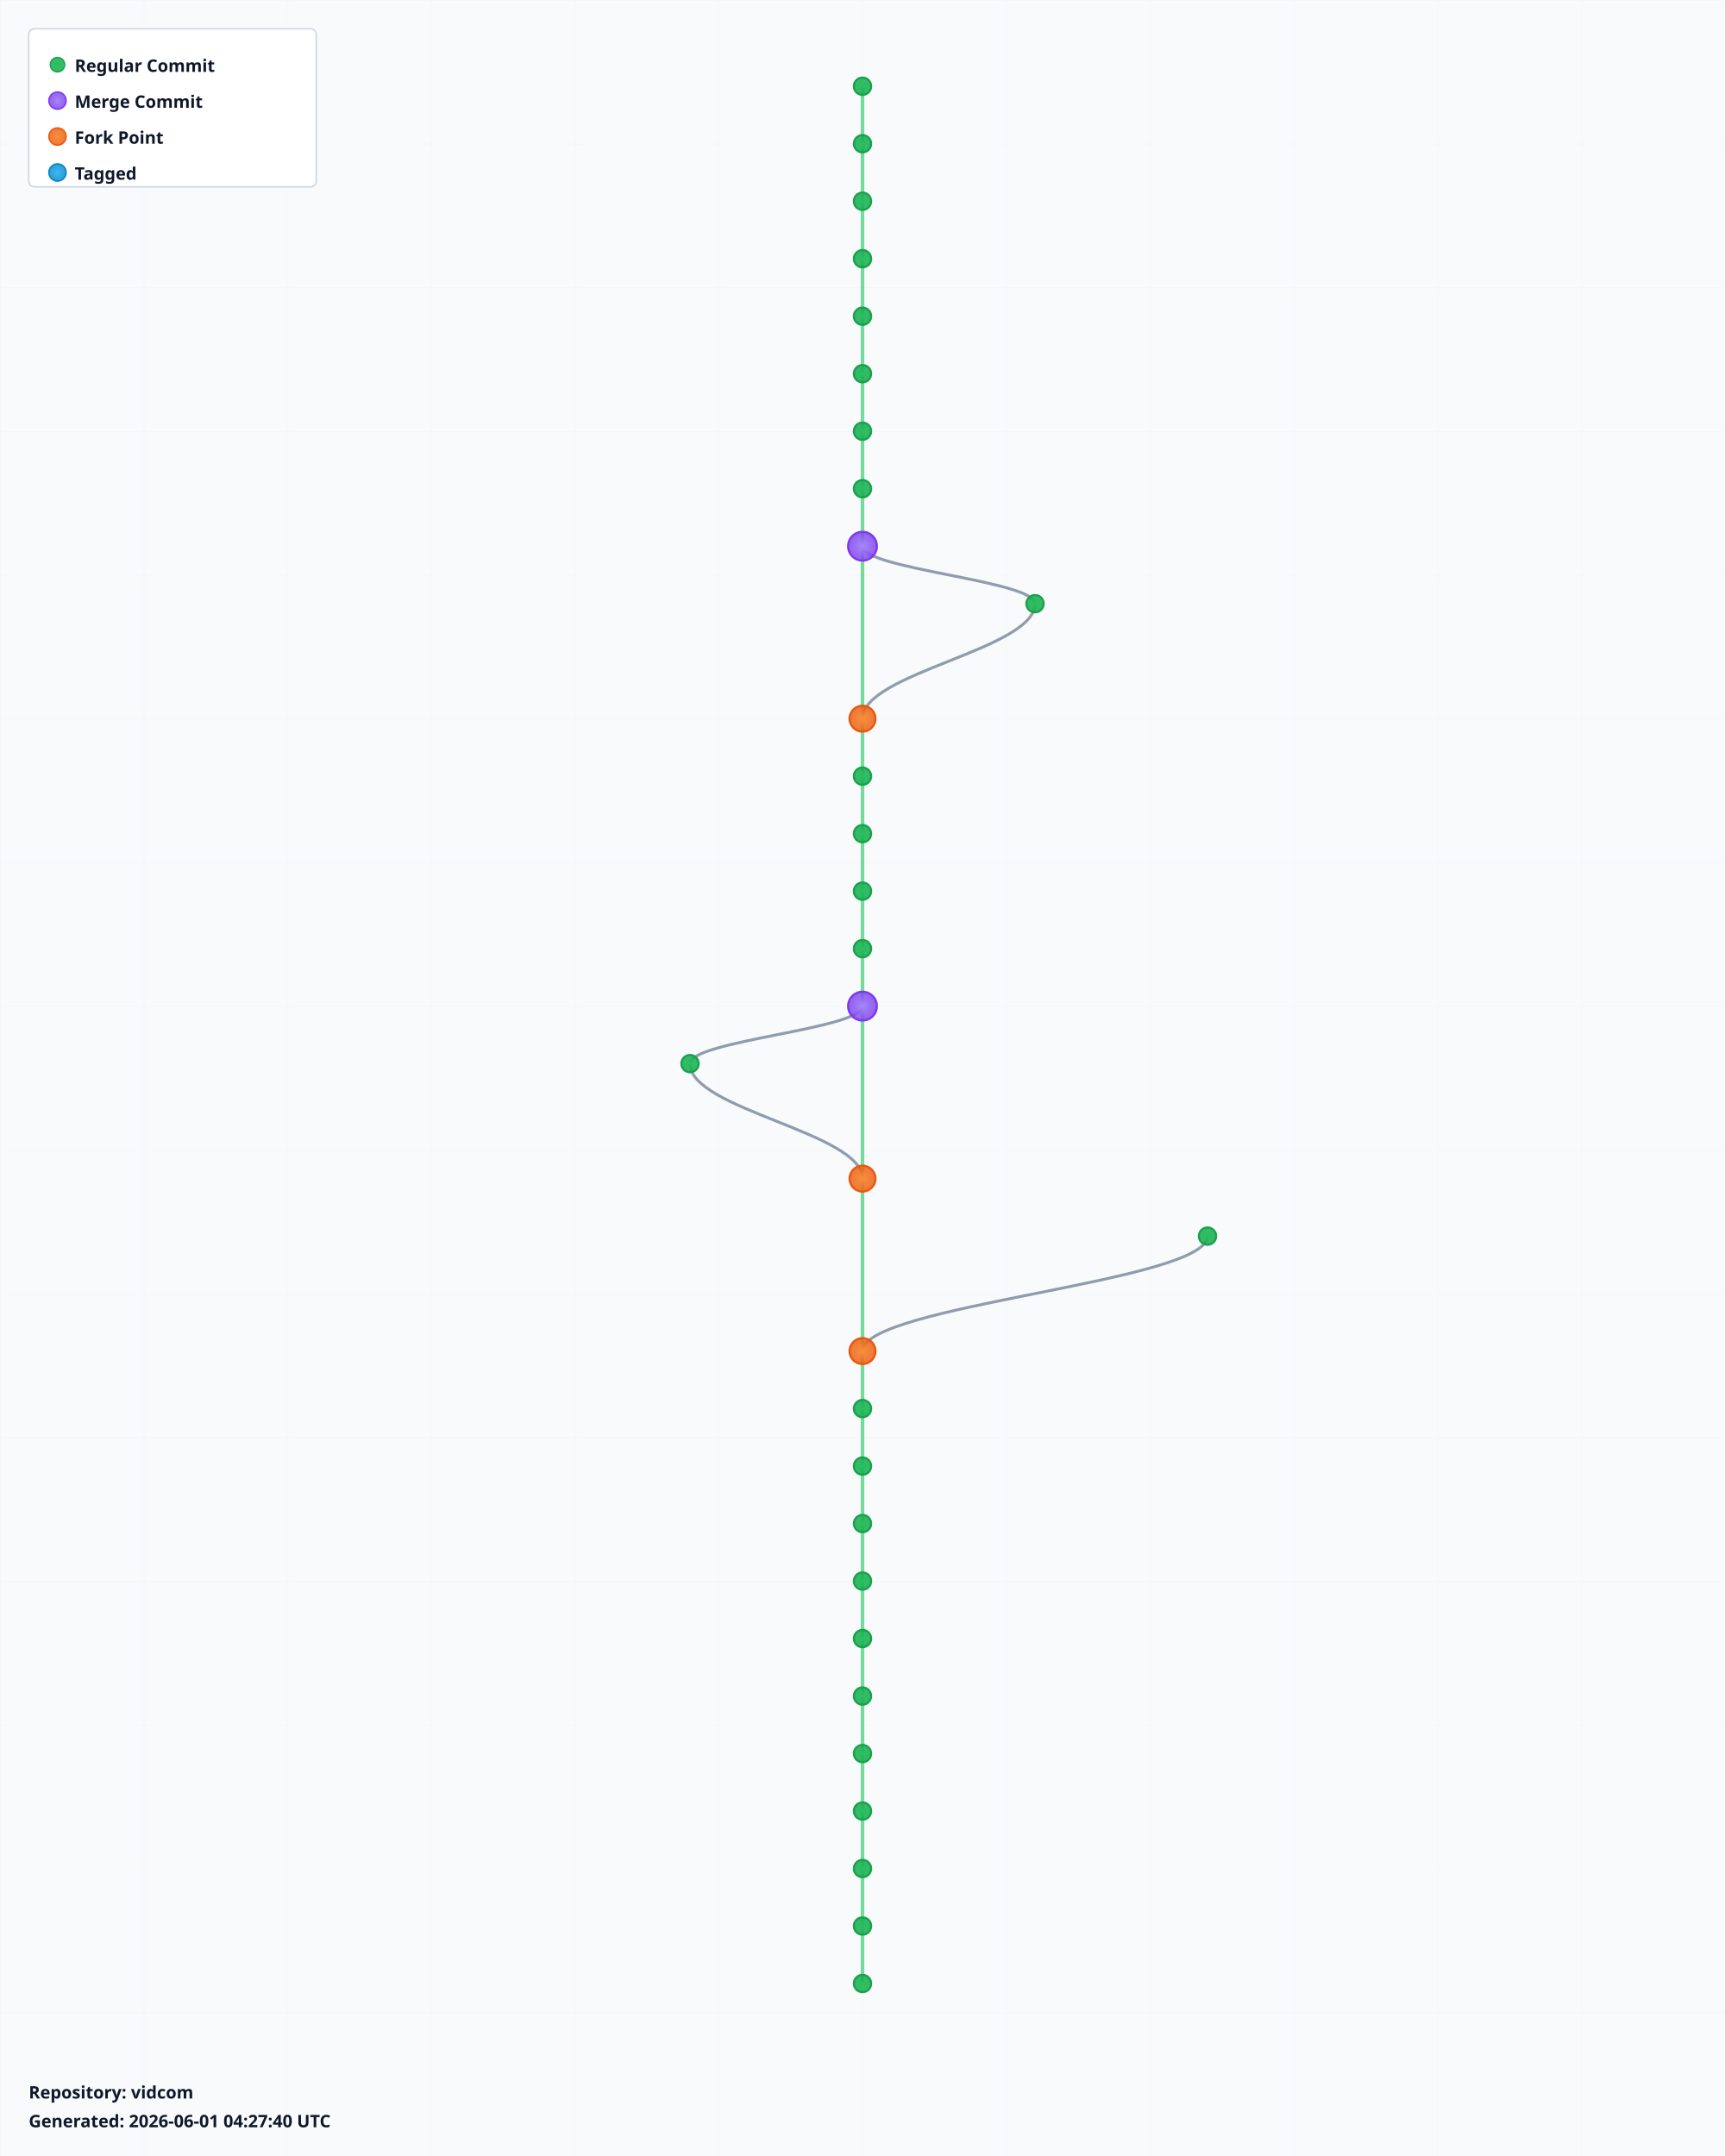
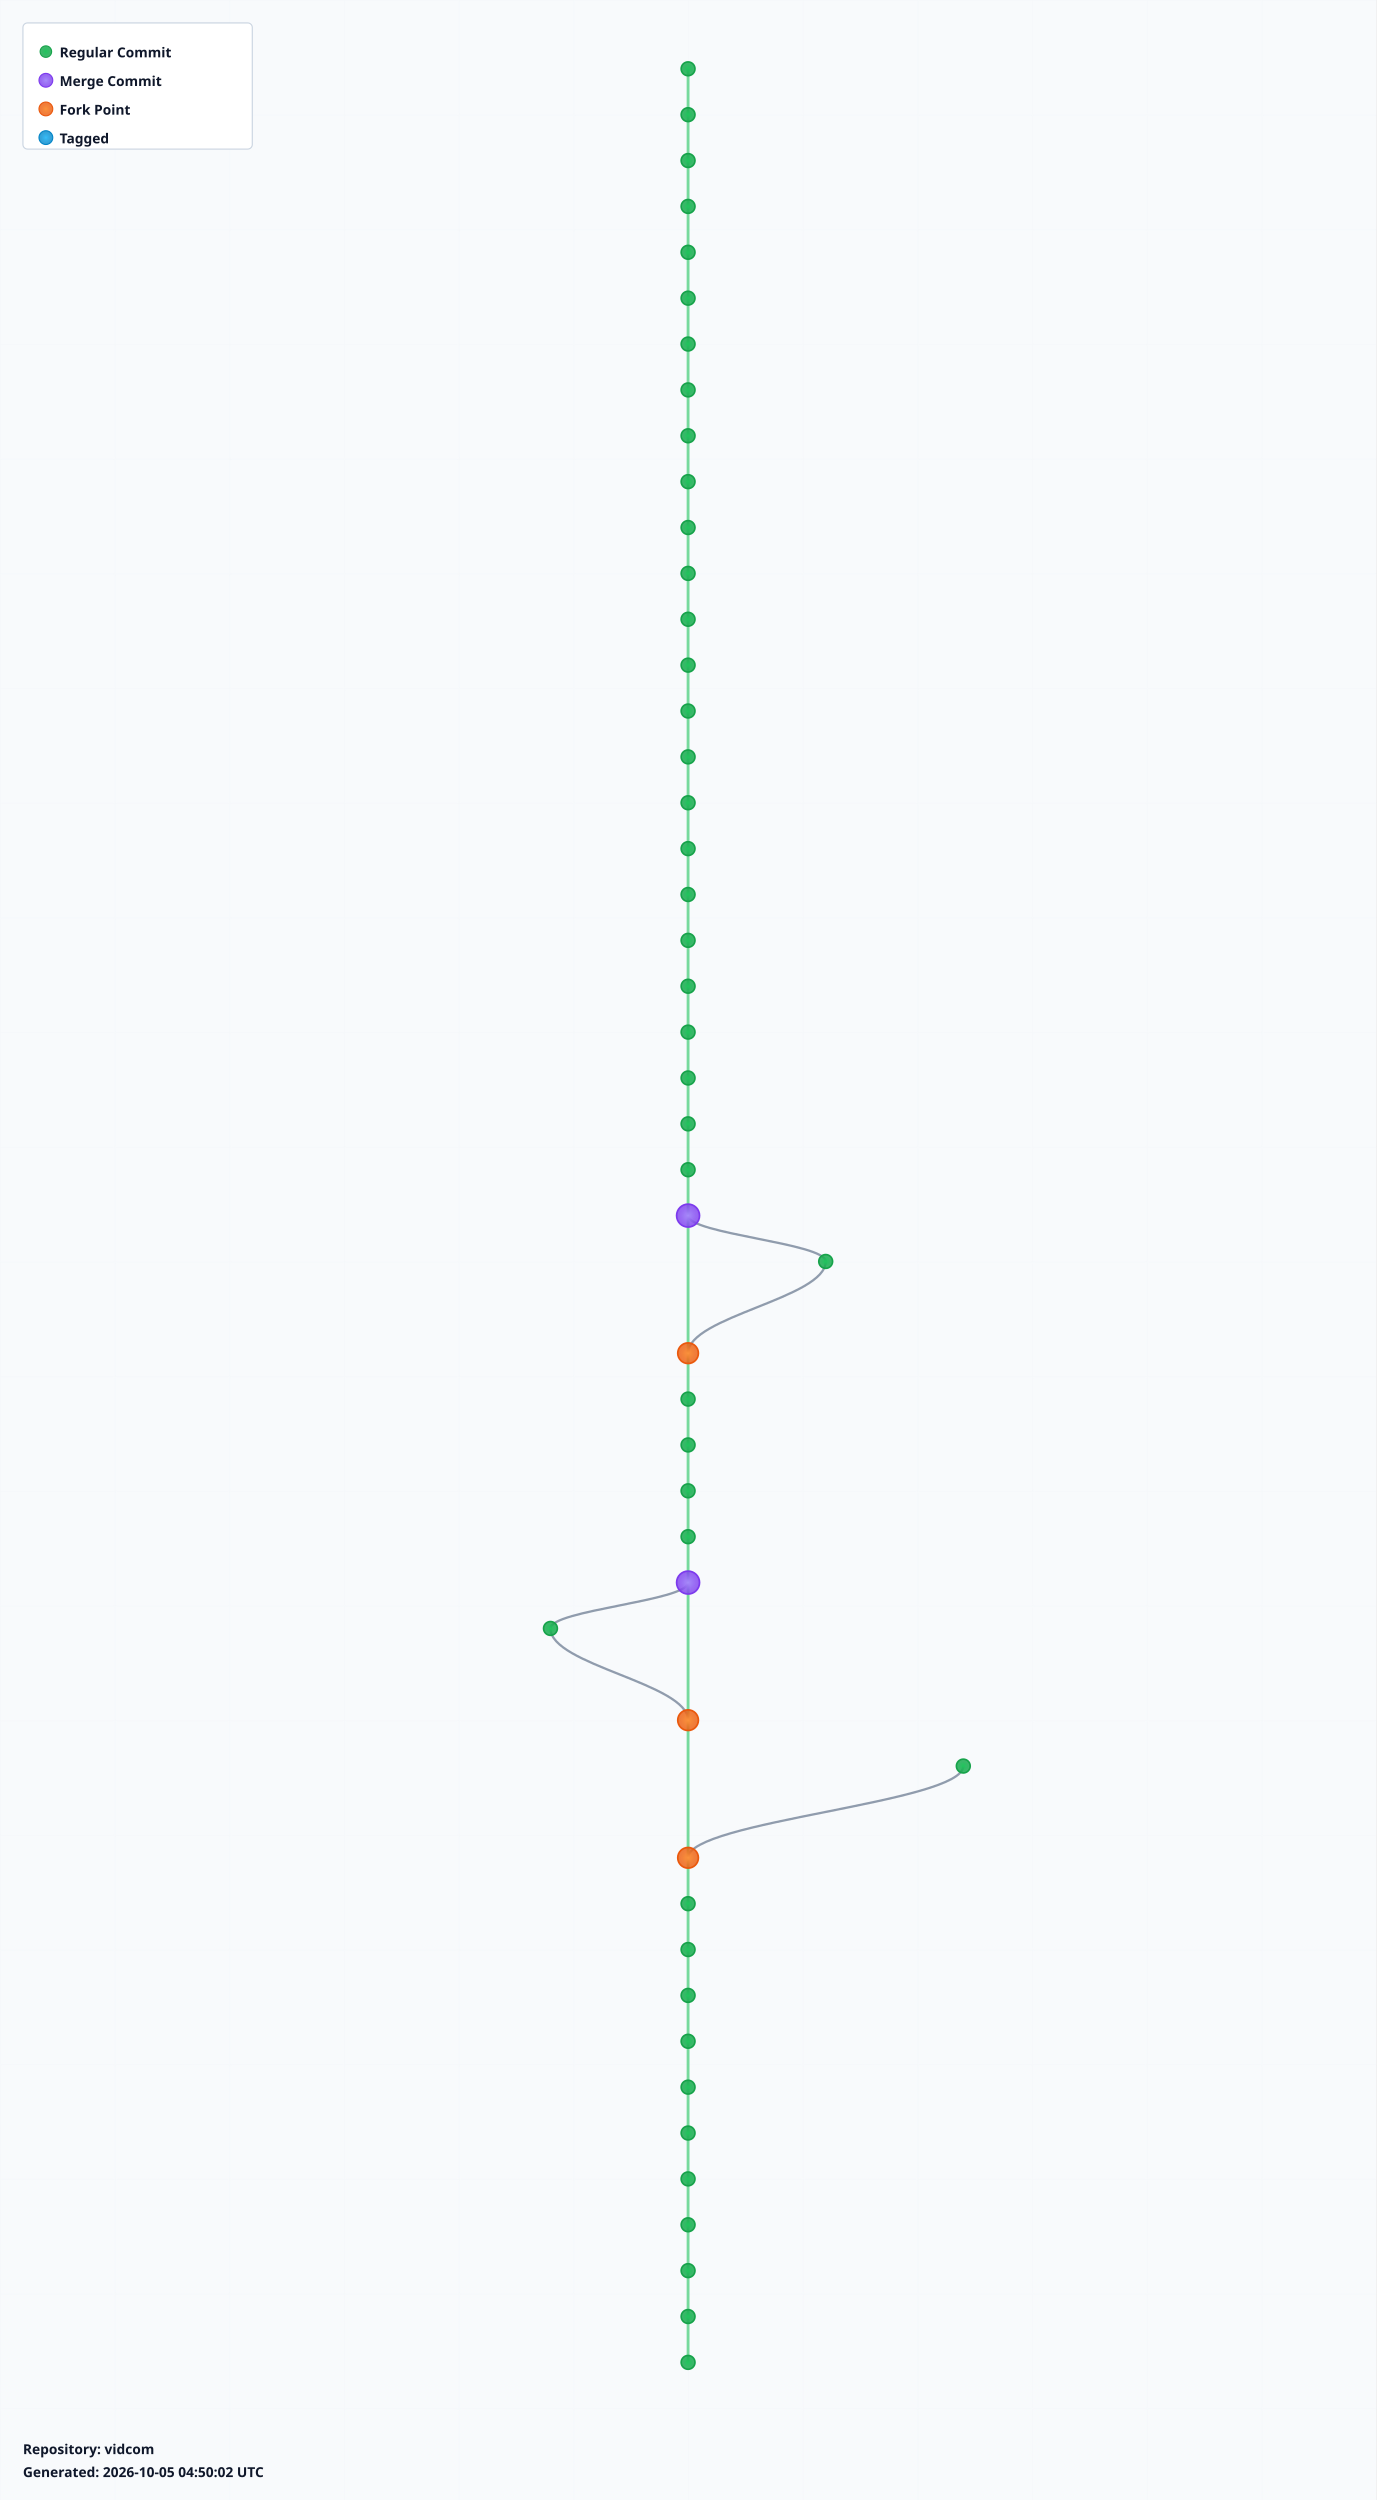
- <svg xmlns="http://www.w3.org/2000/svg" width="1200" height="1500" viewBox="0 0 1200 1500">
+ <svg xmlns="http://www.w3.org/2000/svg" width="1200" height="2180" viewBox="0 0 1200 2180">
  <defs>
    <radialGradient id="leafGradient">
      <stop offset="0%" style="stop-color:#22c55e;stop-opacity:1" />
      <stop offset="100%" style="stop-color:#16a34a;stop-opacity:0.8" />
    </radialGradient>
    <radialGradient id="mergeGradient">
      <stop offset="0%" style="stop-color:#a78bfa;stop-opacity:1" />
      <stop offset="100%" style="stop-color:#7c3aed;stop-opacity:0.8" />
    </radialGradient>
    <radialGradient id="forkGradient">
      <stop offset="0%" style="stop-color:#fb923c;stop-opacity:1" />
      <stop offset="100%" style="stop-color:#ea580c;stop-opacity:0.8" />
    </radialGradient>
    <radialGradient id="tagGradient">
      <stop offset="0%" style="stop-color:#38bdf8;stop-opacity:1" />
      <stop offset="100%" style="stop-color:#0284c7;stop-opacity:0.8" />
    </radialGradient>
    <style>
      .branch-line { stroke: #64748b; stroke-width: 2; fill: none; opacity: 0.7; }
      .trunk-line { stroke: #22c55e; stroke-width: 2.5; fill: none; opacity: 0.6; }
      .commit-leaf { cursor: pointer; }
      .commit-leaf:hover { filter: brightness(1.5); }
      .branch-label { font-family: sans-serif; font-size: 12px; font-weight: bold; fill: #0f172a; }
    </style>
  </defs>
-   <rect width="1200" height="1500" fill="#f8fafc" />
+   <rect width="1200" height="2180" fill="#f8fafc" />
  <defs>
    <pattern id="grid" width="100" height="100" patternUnits="userSpaceOnUse">
      <path d="M 100 0 L 0 0 0 100" fill="none" stroke="#e2e8f0" stroke-width="0.5" opacity="0.3" />
    </pattern>
  </defs>
-   <rect width="1200" height="1500" fill="url(#grid)" />
+   <rect width="1200" height="2180" fill="url(#grid)" />
  <g id="branches">
    <line class="trunk-line" x1="600" y1="60" x2="600" y2="100" />
    <line class="trunk-line" x1="600" y1="100" x2="600" y2="140" />
    <line class="trunk-line" x1="600" y1="140" x2="600" y2="180" />
    <line class="trunk-line" x1="600" y1="180" x2="600" y2="220" />
    <line class="trunk-line" x1="600" y1="220" x2="600" y2="260" />
    <line class="trunk-line" x1="600" y1="260" x2="600" y2="300" />
    <line class="trunk-line" x1="600" y1="300" x2="600" y2="340" />
    <line class="trunk-line" x1="600" y1="340" x2="600" y2="380" />
-     <line class="trunk-line" x1="600" y1="380" x2="600" y2="500" />
-     <path class="branch-line" d="M 600 380 C 600 396, 720 404, 720 420" />
-     <path class="branch-line" d="M 720 420 C 720 452, 600 468, 600 500" />
+     <line class="trunk-line" x1="600" y1="380" x2="600" y2="420" />
+     <line class="trunk-line" x1="600" y1="420" x2="600" y2="460" />
+     <line class="trunk-line" x1="600" y1="460" x2="600" y2="500" />
    <line class="trunk-line" x1="600" y1="500" x2="600" y2="540" />
    <line class="trunk-line" x1="600" y1="540" x2="600" y2="580" />
    <line class="trunk-line" x1="600" y1="580" x2="600" y2="620" />
    <line class="trunk-line" x1="600" y1="620" x2="600" y2="660" />
    <line class="trunk-line" x1="600" y1="660" x2="600" y2="700" />
-     <line class="trunk-line" x1="600" y1="700" x2="600" y2="820" />
-     <path class="branch-line" d="M 600 700 C 600 716, 480 724, 480 740" />
-     <path class="branch-line" d="M 480 740 C 480 772, 600 788, 600 820" />
-     <line class="trunk-line" x1="600" y1="820" x2="600" y2="940" />
-     <path class="branch-line" d="M 840 860 C 840 892, 600 908, 600 940" />
+     <line class="trunk-line" x1="600" y1="700" x2="600" y2="740" />
+     <line class="trunk-line" x1="600" y1="740" x2="600" y2="780" />
+     <line class="trunk-line" x1="600" y1="780" x2="600" y2="820" />
+     <line class="trunk-line" x1="600" y1="820" x2="600" y2="860" />
+     <line class="trunk-line" x1="600" y1="860" x2="600" y2="900" />
+     <line class="trunk-line" x1="600" y1="900" x2="600" y2="940" />
    <line class="trunk-line" x1="600" y1="940" x2="600" y2="980" />
    <line class="trunk-line" x1="600" y1="980" x2="600" y2="1020" />
    <line class="trunk-line" x1="600" y1="1020" x2="600" y2="1060" />
-     <line class="trunk-line" x1="600" y1="1060" x2="600" y2="1100" />
-     <line class="trunk-line" x1="600" y1="1100" x2="600" y2="1140" />
-     <line class="trunk-line" x1="600" y1="1140" x2="600" y2="1180" />
+     <line class="trunk-line" x1="600" y1="1060" x2="600" y2="1180" />
+     <path class="branch-line" d="M 600 1060 C 600 1076, 720 1084, 720 1100" />
+     <path class="branch-line" d="M 720 1100 C 720 1132, 600 1148, 600 1180" />
    <line class="trunk-line" x1="600" y1="1180" x2="600" y2="1220" />
    <line class="trunk-line" x1="600" y1="1220" x2="600" y2="1260" />
    <line class="trunk-line" x1="600" y1="1260" x2="600" y2="1300" />
    <line class="trunk-line" x1="600" y1="1300" x2="600" y2="1340" />
    <line class="trunk-line" x1="600" y1="1340" x2="600" y2="1380" />
+     <line class="trunk-line" x1="600" y1="1380" x2="600" y2="1500" />
+     <path class="branch-line" d="M 600 1380 C 600 1396, 480 1404, 480 1420" />
+     <path class="branch-line" d="M 480 1420 C 480 1452, 600 1468, 600 1500" />
+     <line class="trunk-line" x1="600" y1="1500" x2="600" y2="1620" />
+     <path class="branch-line" d="M 840 1540 C 840 1572, 600 1588, 600 1620" />
+     <line class="trunk-line" x1="600" y1="1620" x2="600" y2="1660" />
+     <line class="trunk-line" x1="600" y1="1660" x2="600" y2="1700" />
+     <line class="trunk-line" x1="600" y1="1700" x2="600" y2="1740" />
+     <line class="trunk-line" x1="600" y1="1740" x2="600" y2="1780" />
+     <line class="trunk-line" x1="600" y1="1780" x2="600" y2="1820" />
+     <line class="trunk-line" x1="600" y1="1820" x2="600" y2="1860" />
+     <line class="trunk-line" x1="600" y1="1860" x2="600" y2="1900" />
+     <line class="trunk-line" x1="600" y1="1900" x2="600" y2="1940" />
+     <line class="trunk-line" x1="600" y1="1940" x2="600" y2="1980" />
+     <line class="trunk-line" x1="600" y1="1980" x2="600" y2="2020" />
+     <line class="trunk-line" x1="600" y1="2020" x2="600" y2="2060" />
  </g>
  <g id="commits">
    <circle class="commit-leaf" cx="600" cy="60" r="6" fill="url(#leafGradient)" stroke="#16a34a" stroke-width="1.5" />
    <circle class="commit-leaf" cx="600" cy="100" r="6" fill="url(#leafGradient)" stroke="#16a34a" stroke-width="1.5" />
    <circle class="commit-leaf" cx="600" cy="140" r="6" fill="url(#leafGradient)" stroke="#16a34a" stroke-width="1.5" />
    <circle class="commit-leaf" cx="600" cy="180" r="6" fill="url(#leafGradient)" stroke="#16a34a" stroke-width="1.5" />
    <circle class="commit-leaf" cx="600" cy="220" r="6" fill="url(#leafGradient)" stroke="#16a34a" stroke-width="1.5" />
    <circle class="commit-leaf" cx="600" cy="260" r="6" fill="url(#leafGradient)" stroke="#16a34a" stroke-width="1.5" />
    <circle class="commit-leaf" cx="600" cy="300" r="6" fill="url(#leafGradient)" stroke="#16a34a" stroke-width="1.5" />
    <circle class="commit-leaf" cx="600" cy="340" r="6" fill="url(#leafGradient)" stroke="#16a34a" stroke-width="1.5" />
-     <circle class="commit-leaf" cx="600" cy="380" r="10" fill="url(#mergeGradient)" stroke="#7c3aed" stroke-width="1.5" />
-     <circle class="commit-leaf" cx="720" cy="420" r="6" fill="url(#leafGradient)" stroke="#16a34a" stroke-width="1.5" />
-     <circle class="commit-leaf" cx="600" cy="500" r="9" fill="url(#forkGradient)" stroke="#ea580c" stroke-width="1.5" />
+     <circle class="commit-leaf" cx="600" cy="380" r="6" fill="url(#leafGradient)" stroke="#16a34a" stroke-width="1.5" />
+     <circle class="commit-leaf" cx="600" cy="420" r="6" fill="url(#leafGradient)" stroke="#16a34a" stroke-width="1.5" />
+     <circle class="commit-leaf" cx="600" cy="460" r="6" fill="url(#leafGradient)" stroke="#16a34a" stroke-width="1.5" />
+     <circle class="commit-leaf" cx="600" cy="500" r="6" fill="url(#leafGradient)" stroke="#16a34a" stroke-width="1.5" />
    <circle class="commit-leaf" cx="600" cy="540" r="6" fill="url(#leafGradient)" stroke="#16a34a" stroke-width="1.5" />
    <circle class="commit-leaf" cx="600" cy="580" r="6" fill="url(#leafGradient)" stroke="#16a34a" stroke-width="1.5" />
    <circle class="commit-leaf" cx="600" cy="620" r="6" fill="url(#leafGradient)" stroke="#16a34a" stroke-width="1.5" />
    <circle class="commit-leaf" cx="600" cy="660" r="6" fill="url(#leafGradient)" stroke="#16a34a" stroke-width="1.5" />
-     <circle class="commit-leaf" cx="600" cy="700" r="10" fill="url(#mergeGradient)" stroke="#7c3aed" stroke-width="1.5" />
-     <circle class="commit-leaf" cx="480" cy="740" r="6" fill="url(#leafGradient)" stroke="#16a34a" stroke-width="1.5" />
-     <circle class="commit-leaf" cx="600" cy="820" r="9" fill="url(#forkGradient)" stroke="#ea580c" stroke-width="1.5" />
-     <circle class="commit-leaf" cx="840" cy="860" r="6" fill="url(#leafGradient)" stroke="#16a34a" stroke-width="1.5" />
-     <circle class="commit-leaf" cx="600" cy="940" r="9" fill="url(#forkGradient)" stroke="#ea580c" stroke-width="1.5" />
+     <circle class="commit-leaf" cx="600" cy="700" r="6" fill="url(#leafGradient)" stroke="#16a34a" stroke-width="1.5" />
+     <circle class="commit-leaf" cx="600" cy="740" r="6" fill="url(#leafGradient)" stroke="#16a34a" stroke-width="1.5" />
+     <circle class="commit-leaf" cx="600" cy="780" r="6" fill="url(#leafGradient)" stroke="#16a34a" stroke-width="1.5" />
+     <circle class="commit-leaf" cx="600" cy="820" r="6" fill="url(#leafGradient)" stroke="#16a34a" stroke-width="1.5" />
+     <circle class="commit-leaf" cx="600" cy="860" r="6" fill="url(#leafGradient)" stroke="#16a34a" stroke-width="1.5" />
+     <circle class="commit-leaf" cx="600" cy="900" r="6" fill="url(#leafGradient)" stroke="#16a34a" stroke-width="1.5" />
+     <circle class="commit-leaf" cx="600" cy="940" r="6" fill="url(#leafGradient)" stroke="#16a34a" stroke-width="1.5" />
    <circle class="commit-leaf" cx="600" cy="980" r="6" fill="url(#leafGradient)" stroke="#16a34a" stroke-width="1.5" />
    <circle class="commit-leaf" cx="600" cy="1020" r="6" fill="url(#leafGradient)" stroke="#16a34a" stroke-width="1.5" />
-     <circle class="commit-leaf" cx="600" cy="1060" r="6" fill="url(#leafGradient)" stroke="#16a34a" stroke-width="1.5" />
-     <circle class="commit-leaf" cx="600" cy="1100" r="6" fill="url(#leafGradient)" stroke="#16a34a" stroke-width="1.5" />
-     <circle class="commit-leaf" cx="600" cy="1140" r="6" fill="url(#leafGradient)" stroke="#16a34a" stroke-width="1.5" />
-     <circle class="commit-leaf" cx="600" cy="1180" r="6" fill="url(#leafGradient)" stroke="#16a34a" stroke-width="1.5" />
+     <circle class="commit-leaf" cx="600" cy="1060" r="10" fill="url(#mergeGradient)" stroke="#7c3aed" stroke-width="1.5" />
+     <circle class="commit-leaf" cx="720" cy="1100" r="6" fill="url(#leafGradient)" stroke="#16a34a" stroke-width="1.5" />
+     <circle class="commit-leaf" cx="600" cy="1180" r="9" fill="url(#forkGradient)" stroke="#ea580c" stroke-width="1.5" />
    <circle class="commit-leaf" cx="600" cy="1220" r="6" fill="url(#leafGradient)" stroke="#16a34a" stroke-width="1.5" />
    <circle class="commit-leaf" cx="600" cy="1260" r="6" fill="url(#leafGradient)" stroke="#16a34a" stroke-width="1.5" />
    <circle class="commit-leaf" cx="600" cy="1300" r="6" fill="url(#leafGradient)" stroke="#16a34a" stroke-width="1.5" />
    <circle class="commit-leaf" cx="600" cy="1340" r="6" fill="url(#leafGradient)" stroke="#16a34a" stroke-width="1.5" />
-     <circle class="commit-leaf" cx="600" cy="1380" r="6" fill="url(#leafGradient)" stroke="#16a34a" stroke-width="1.5" />
+     <circle class="commit-leaf" cx="600" cy="1380" r="10" fill="url(#mergeGradient)" stroke="#7c3aed" stroke-width="1.5" />
+     <circle class="commit-leaf" cx="480" cy="1420" r="6" fill="url(#leafGradient)" stroke="#16a34a" stroke-width="1.5" />
+     <circle class="commit-leaf" cx="600" cy="1500" r="9" fill="url(#forkGradient)" stroke="#ea580c" stroke-width="1.5" />
+     <circle class="commit-leaf" cx="840" cy="1540" r="6" fill="url(#leafGradient)" stroke="#16a34a" stroke-width="1.5" />
+     <circle class="commit-leaf" cx="600" cy="1620" r="9" fill="url(#forkGradient)" stroke="#ea580c" stroke-width="1.5" />
+     <circle class="commit-leaf" cx="600" cy="1660" r="6" fill="url(#leafGradient)" stroke="#16a34a" stroke-width="1.5" />
+     <circle class="commit-leaf" cx="600" cy="1700" r="6" fill="url(#leafGradient)" stroke="#16a34a" stroke-width="1.5" />
+     <circle class="commit-leaf" cx="600" cy="1740" r="6" fill="url(#leafGradient)" stroke="#16a34a" stroke-width="1.5" />
+     <circle class="commit-leaf" cx="600" cy="1780" r="6" fill="url(#leafGradient)" stroke="#16a34a" stroke-width="1.5" />
+     <circle class="commit-leaf" cx="600" cy="1820" r="6" fill="url(#leafGradient)" stroke="#16a34a" stroke-width="1.5" />
+     <circle class="commit-leaf" cx="600" cy="1860" r="6" fill="url(#leafGradient)" stroke="#16a34a" stroke-width="1.5" />
+     <circle class="commit-leaf" cx="600" cy="1900" r="6" fill="url(#leafGradient)" stroke="#16a34a" stroke-width="1.5" />
+     <circle class="commit-leaf" cx="600" cy="1940" r="6" fill="url(#leafGradient)" stroke="#16a34a" stroke-width="1.5" />
+     <circle class="commit-leaf" cx="600" cy="1980" r="6" fill="url(#leafGradient)" stroke="#16a34a" stroke-width="1.5" />
+     <circle class="commit-leaf" cx="600" cy="2020" r="6" fill="url(#leafGradient)" stroke="#16a34a" stroke-width="1.5" />
+     <circle class="commit-leaf" cx="600" cy="2060" r="6" fill="url(#leafGradient)" stroke="#16a34a" stroke-width="1.5" />
  </g>
  <g id="legend" transform="translate(20, 20)">
    <rect width="200" height="110" fill="white" stroke="#cbd5e1" stroke-width="1" rx="4" />
    <circle cx="20" cy="25" r="5" fill="url(#leafGradient)" stroke="#16a34a" />
    <text x="32" y="30" class="branch-label" font-size="12">Regular Commit</text>
    <circle cx="20" cy="50" r="6" fill="url(#mergeGradient)" stroke="#7c3aed" />
    <text x="32" y="55" class="branch-label" font-size="12">Merge Commit</text>
    <circle cx="20" cy="75" r="6" fill="url(#forkGradient)" stroke="#ea580c" />
    <text x="32" y="80" class="branch-label" font-size="12">Fork Point</text>
    <circle cx="20" cy="100" r="6" fill="url(#tagGradient)" stroke="#0284c7" />
    <text x="32" y="105" class="branch-label" font-size="12">Tagged</text>
  </g>
-   <g id="info" transform="translate(20, 1460)">
+   <g id="info" transform="translate(20, 2140)">
    <text x="0" y="0" class="branch-label" font-size="12" fill="#666">
      Repository: vidcom
    </text>
    <text x="0" y="20" class="branch-label" font-size="10" fill="#999">
-       Generated: 2026-06-01 04:27:40 UTC
+       Generated: 2026-10-05 04:50:02 UTC
    </text>
  </g>
</svg>
